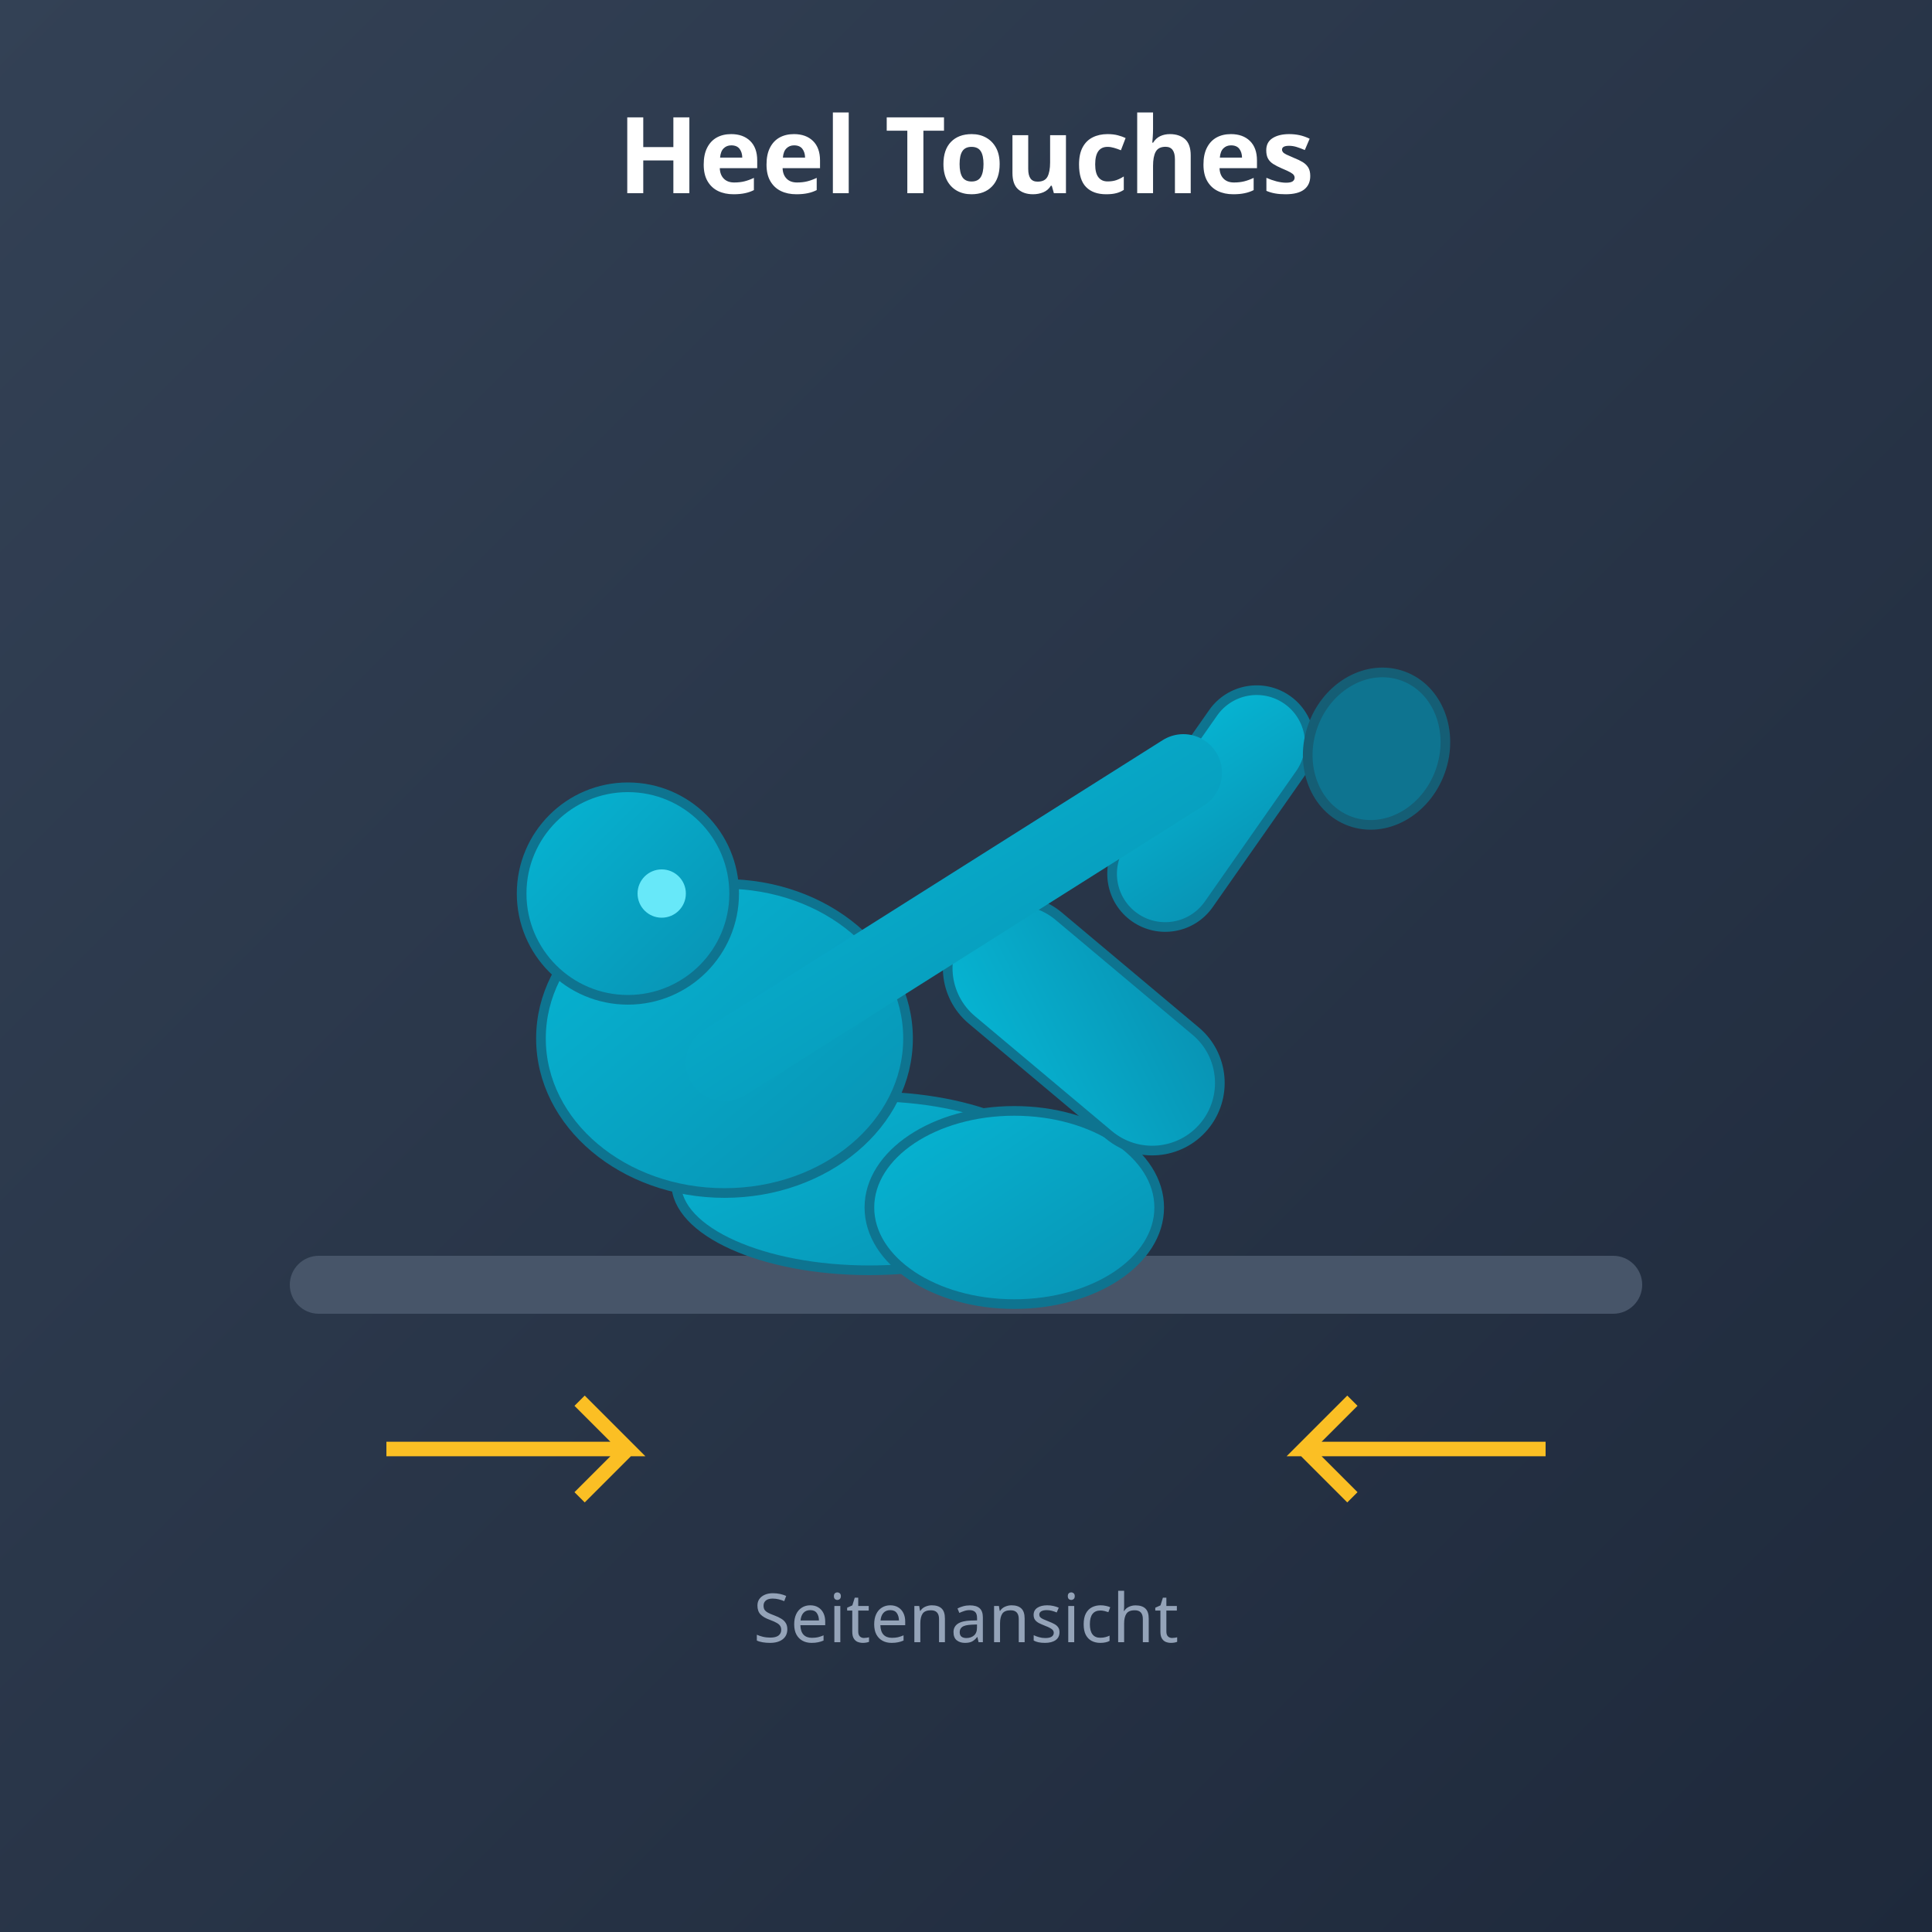
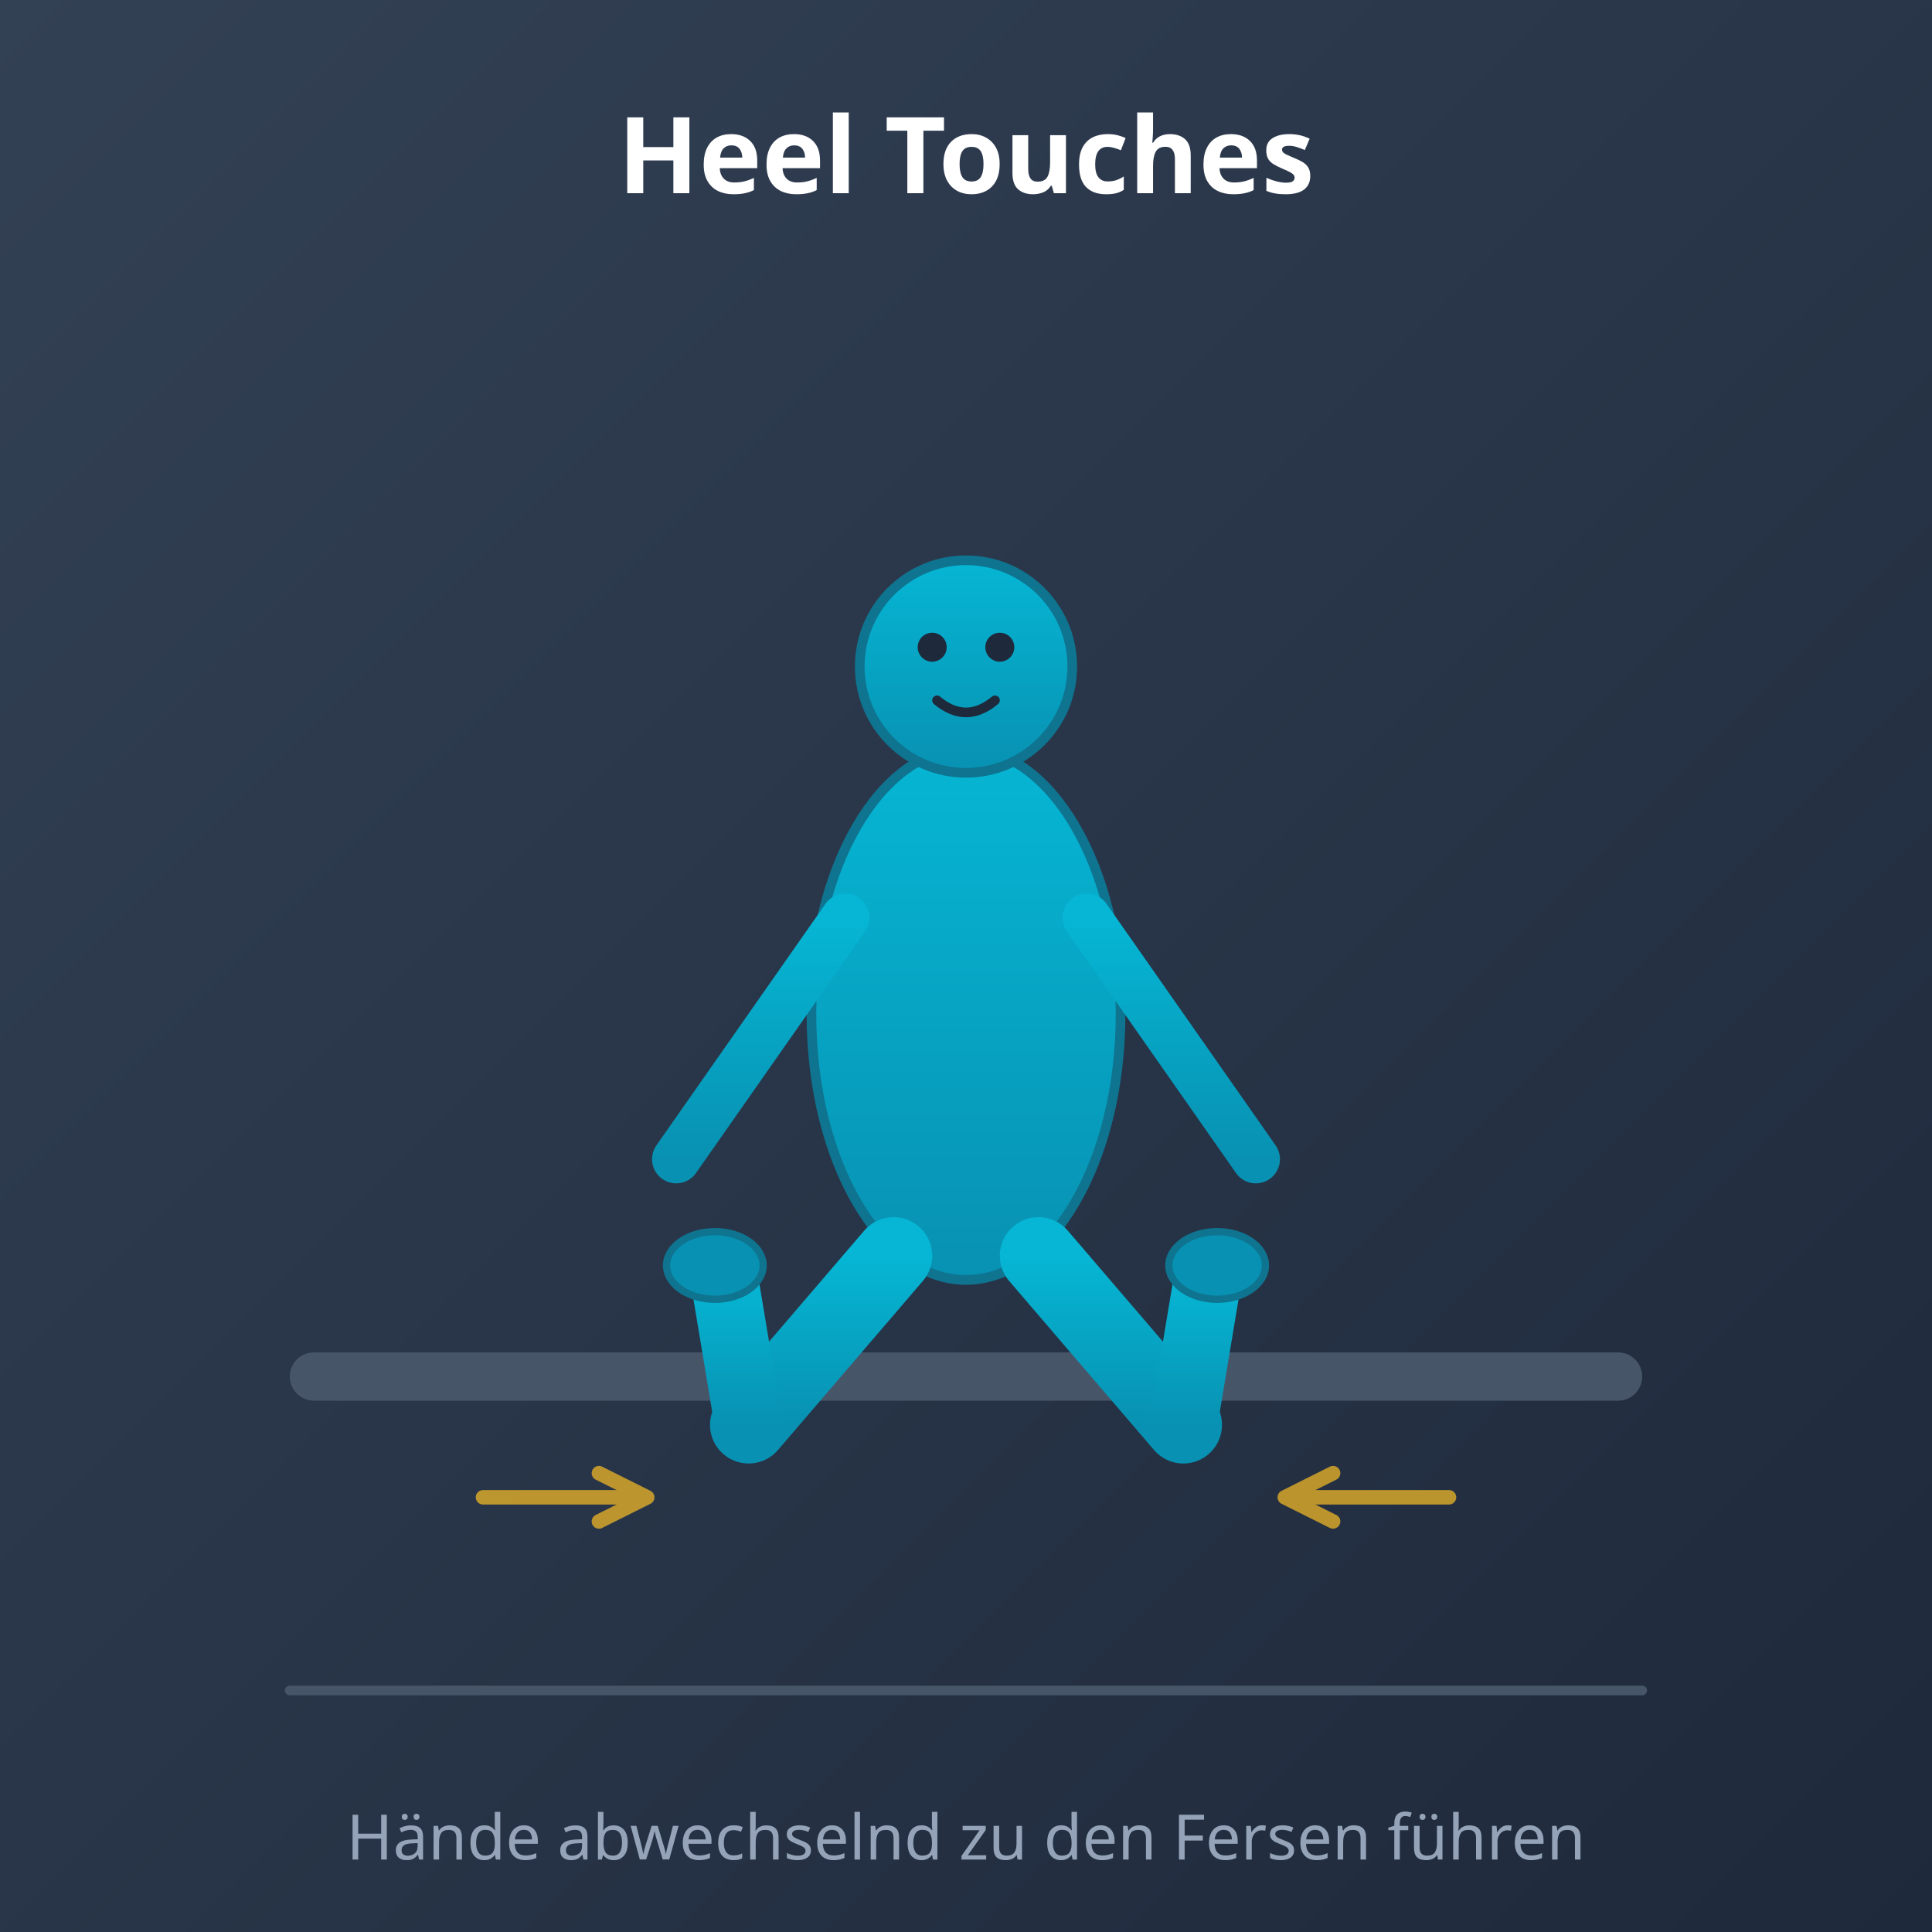
<svg xmlns="http://www.w3.org/2000/svg" width="400" height="400" viewBox="0 0 400 400">
  <defs>
-     <linearGradient id="bg9" x1="0%" y1="0%" x2="100%" y2="100%">
-       <stop offset="0%" style="stop-color:#334155;stop-opacity:1" />
-       <stop offset="100%" style="stop-color:#1e293b;stop-opacity:1" />
+     <linearGradient id="bgHT" x1="0%" y1="0%" x2="100%" y2="100%">
+       <stop offset="0%" stop-color="#334155" />
+       <stop offset="100%" stop-color="#1e293b" />
    </linearGradient>
-     <linearGradient id="body9" x1="0%" y1="0%" x2="100%" y2="100%">
-       <stop offset="0%" style="stop-color:#06b6d4;stop-opacity:1" />
-       <stop offset="100%" style="stop-color:#0891b2;stop-opacity:1" />
+     <linearGradient id="bodyHT" x1="0%" y1="0%" x2="0%" y2="100%">
+       <stop offset="0%" stop-color="#06b6d4" />
+       <stop offset="100%" stop-color="#0891b2" />
    </linearGradient>
  </defs>
-   <rect width="400" height="400" fill="url(#bg9)" />
-   <text x="200" y="40" font-family="system-ui" font-size="22" font-weight="bold" fill="#ffffff" text-anchor="middle">Heel Touches</text>
-   <rect x="60" y="260" width="280" height="12" rx="6" fill="#475569" />
-   <ellipse cx="180" cy="245" rx="40" ry="18" fill="url(#body9)" stroke="#0e7490" stroke-width="2" />
-   <ellipse cx="210" cy="250" rx="30" ry="20" fill="url(#body9)" stroke="#0e7490" stroke-width="2" />
-   <rect x="210" y="180" width="28" height="65" rx="14" fill="url(#body9)" stroke="#0e7490" stroke-width="2" transform="rotate(-50 224 212)" />
-   <rect x="240" y="140" width="22" height="55" rx="11" fill="url(#body9)" stroke="#0e7490" stroke-width="2" transform="rotate(35 251 167)" />
-   <ellipse cx="285" cy="155" rx="14" ry="16" fill="#0e7490" stroke="#155e75" stroke-width="2" transform="rotate(20 285 155)" />
-   <ellipse cx="150" cy="215" rx="38" ry="32" fill="url(#body9)" stroke="#0e7490" stroke-width="2">
-     <animate attributeName="transform" values="translate(0,0) rotate(0 150 215); translate(-3,2) rotate(-2 150 215); translate(3,2) rotate(2 150 215); translate(0,0) rotate(0 150 215)" dur="2.5s" repeatCount="indefinite" />
+   <rect width="400" height="400" fill="url(#bgHT)" />
+   <text x="200" y="40" font-family="system-ui,sans-serif" font-size="22" font-weight="bold" fill="#ffffff" text-anchor="middle">Heel Touches</text>
+   <line x1="60" y1="350" x2="340" y2="350" stroke="#475569" stroke-width="2" stroke-linecap="round" />
+   <rect x="60" y="280" width="280" height="10" rx="5" fill="#475569" />
+   <ellipse cx="200" cy="210" rx="32" ry="55" fill="url(#bodyHT)" stroke="#0e7490" stroke-width="2">
+     <animate attributeName="cx" values="200;188;200;212;200" dur="3s" repeatCount="indefinite" calcMode="spline" keySplines="0.4 0 0.6 1;0.4 0 0.6 1;0.4 0 0.6 1;0.4 0 0.6 1" />
  </ellipse>
-   <circle cx="130" cy="185" r="22" fill="url(#body9)" stroke="#0e7490" stroke-width="2">
-     <animate attributeName="transform" values="translate(0,0); translate(-3,2); translate(3,2); translate(0,0)" dur="2.5s" repeatCount="indefinite" />
+   <circle cx="200" cy="138" r="22" fill="url(#bodyHT)" stroke="#0e7490" stroke-width="2">
+     <animate attributeName="cx" values="200;188;200;212;200" dur="3s" repeatCount="indefinite" calcMode="spline" keySplines="0.4 0 0.6 1;0.4 0 0.6 1;0.4 0 0.6 1;0.4 0 0.6 1" />
  </circle>
-   <circle cx="137" cy="185" r="5" fill="#67e8f9">
-     <animate attributeName="transform" values="translate(0,0); translate(-3,2); translate(3,2); translate(0,0)" dur="2.5s" repeatCount="indefinite" />
+   <circle cx="193" cy="134" r="3" fill="#1e293b">
+     <animate attributeName="cx" values="193;181;193;205;193" dur="3s" repeatCount="indefinite" calcMode="spline" keySplines="0.4 0 0.6 1;0.4 0 0.6 1;0.4 0 0.6 1;0.4 0 0.6 1" />
  </circle>
-   <path d="M 150 220 L 245 160" stroke="url(#body9)" stroke-width="16" stroke-linecap="round">
-     <animate attributeName="d" values="M 150 220 L 245 160; M 147 222 L 240 165; M 153 222 L 250 155; M 150 220 L 245 160" dur="2.5s" repeatCount="indefinite" />
+   <circle cx="207" cy="134" r="3" fill="#1e293b">
+     <animate attributeName="cx" values="207;195;207;219;207" dur="3s" repeatCount="indefinite" calcMode="spline" keySplines="0.4 0 0.6 1;0.4 0 0.6 1;0.4 0 0.6 1;0.4 0 0.6 1" />
+   </circle>
+   <path d="M194 145 Q200 150 206 145" stroke="#1e293b" stroke-width="2" fill="none" stroke-linecap="round">
+     <animate attributeName="d" values="M194 145 Q200 150 206 145;M182 145 Q188 150 194 145;M194 145 Q200 150 206 145;M206 145 Q212 150 218 145;M194 145 Q200 150 206 145" dur="3s" repeatCount="indefinite" calcMode="spline" keySplines="0.4 0 0.6 1;0.4 0 0.6 1;0.4 0 0.6 1;0.4 0 0.6 1" />
  </path>
-   <g>
-     <path d="M 80 300 L 130 300 L 120 290 M 130 300 L 120 310" stroke="#fbbf24" stroke-width="3" fill="none">
-       <animate attributeName="opacity" values="0.3;1;0.3" dur="2.5s" repeatCount="indefinite" />
+   <line x1="185" y1="260" x2="155" y2="295" stroke="url(#bodyHT)" stroke-width="16" stroke-linecap="round" />
+   <line x1="155" y1="295" x2="150" y2="265" stroke="url(#bodyHT)" stroke-width="14" stroke-linecap="round" />
+   <ellipse cx="148" cy="262" rx="10" ry="7" fill="#0891b2" stroke="#0e7490" stroke-width="1.5" />
+   <line x1="215" y1="260" x2="245" y2="295" stroke="url(#bodyHT)" stroke-width="16" stroke-linecap="round" />
+   <line x1="245" y1="295" x2="250" y2="265" stroke="url(#bodyHT)" stroke-width="14" stroke-linecap="round" />
+   <ellipse cx="252" cy="262" rx="10" ry="7" fill="#0891b2" stroke="#0e7490" stroke-width="1.5" />
+   <line x1="175" y1="190" x2="140" y2="240" stroke="url(#bodyHT)" stroke-width="10" stroke-linecap="round">
+     <animate attributeName="x2" values="140;130;140;140;140" dur="3s" repeatCount="indefinite" calcMode="spline" keySplines="0.4 0 0.6 1;0.4 0 0.6 1;0.4 0 0.6 1;0.4 0 0.6 1" />
+     <animate attributeName="y2" values="240;260;240;240;240" dur="3s" repeatCount="indefinite" calcMode="spline" keySplines="0.4 0 0.6 1;0.4 0 0.6 1;0.4 0 0.6 1;0.4 0 0.6 1" />
+     <animate attributeName="x1" values="175;163;175;187;175" dur="3s" repeatCount="indefinite" calcMode="spline" keySplines="0.4 0 0.6 1;0.4 0 0.6 1;0.4 0 0.6 1;0.4 0 0.6 1" />
+   </line>
+   <line x1="225" y1="190" x2="260" y2="240" stroke="url(#bodyHT)" stroke-width="10" stroke-linecap="round">
+     <animate attributeName="x2" values="260;260;260;270;260" dur="3s" repeatCount="indefinite" calcMode="spline" keySplines="0.4 0 0.6 1;0.4 0 0.6 1;0.4 0 0.6 1;0.4 0 0.6 1" />
+     <animate attributeName="y2" values="240;240;240;260;240" dur="3s" repeatCount="indefinite" calcMode="spline" keySplines="0.4 0 0.6 1;0.4 0 0.6 1;0.4 0 0.6 1;0.4 0 0.6 1" />
+     <animate attributeName="x1" values="225;213;225;237;225" dur="3s" repeatCount="indefinite" calcMode="spline" keySplines="0.4 0 0.6 1;0.4 0 0.6 1;0.4 0 0.6 1;0.4 0 0.6 1" />
+   </line>
+   <g opacity="0.7">
+     <path d="M100 310 L130 310" stroke="#fbbf24" stroke-width="3" fill="none" stroke-linecap="round">
+       <animate attributeName="opacity" values="0.3;1;0.3;0.3;0.3" dur="3s" repeatCount="indefinite" />
    </path>
-     <path d="M 320 300 L 270 300 L 280 290 M 270 300 L 280 310" stroke="#fbbf24" stroke-width="3" fill="none">
-       <animate attributeName="opacity" values="1;0.3;1" dur="2.5s" repeatCount="indefinite" />
+     <path d="M124 305 L134 310 L124 315" stroke="#fbbf24" stroke-width="3" fill="none" stroke-linecap="round" stroke-linejoin="round">
+       <animate attributeName="opacity" values="0.3;1;0.3;0.3;0.3" dur="3s" repeatCount="indefinite" />
+     </path>
+     <path d="M300 310 L270 310" stroke="#fbbf24" stroke-width="3" fill="none" stroke-linecap="round">
+       <animate attributeName="opacity" values="0.3;0.3;0.3;1;0.3" dur="3s" repeatCount="indefinite" />
+     </path>
+     <path d="M276 305 L266 310 L276 315" stroke="#fbbf24" stroke-width="3" fill="none" stroke-linecap="round" stroke-linejoin="round">
+       <animate attributeName="opacity" values="0.3;0.3;0.3;1;0.3" dur="3s" repeatCount="indefinite" />
    </path>
  </g>
-   <text x="200" y="340" font-family="system-ui" font-size="14" fill="#94a3b8" text-anchor="middle">Seitenansicht</text>
+   <text x="200" y="385" font-family="system-ui,sans-serif" font-size="13" fill="#94a3b8" text-anchor="middle">Hände abwechselnd zu den Fersen führen</text>
</svg>
